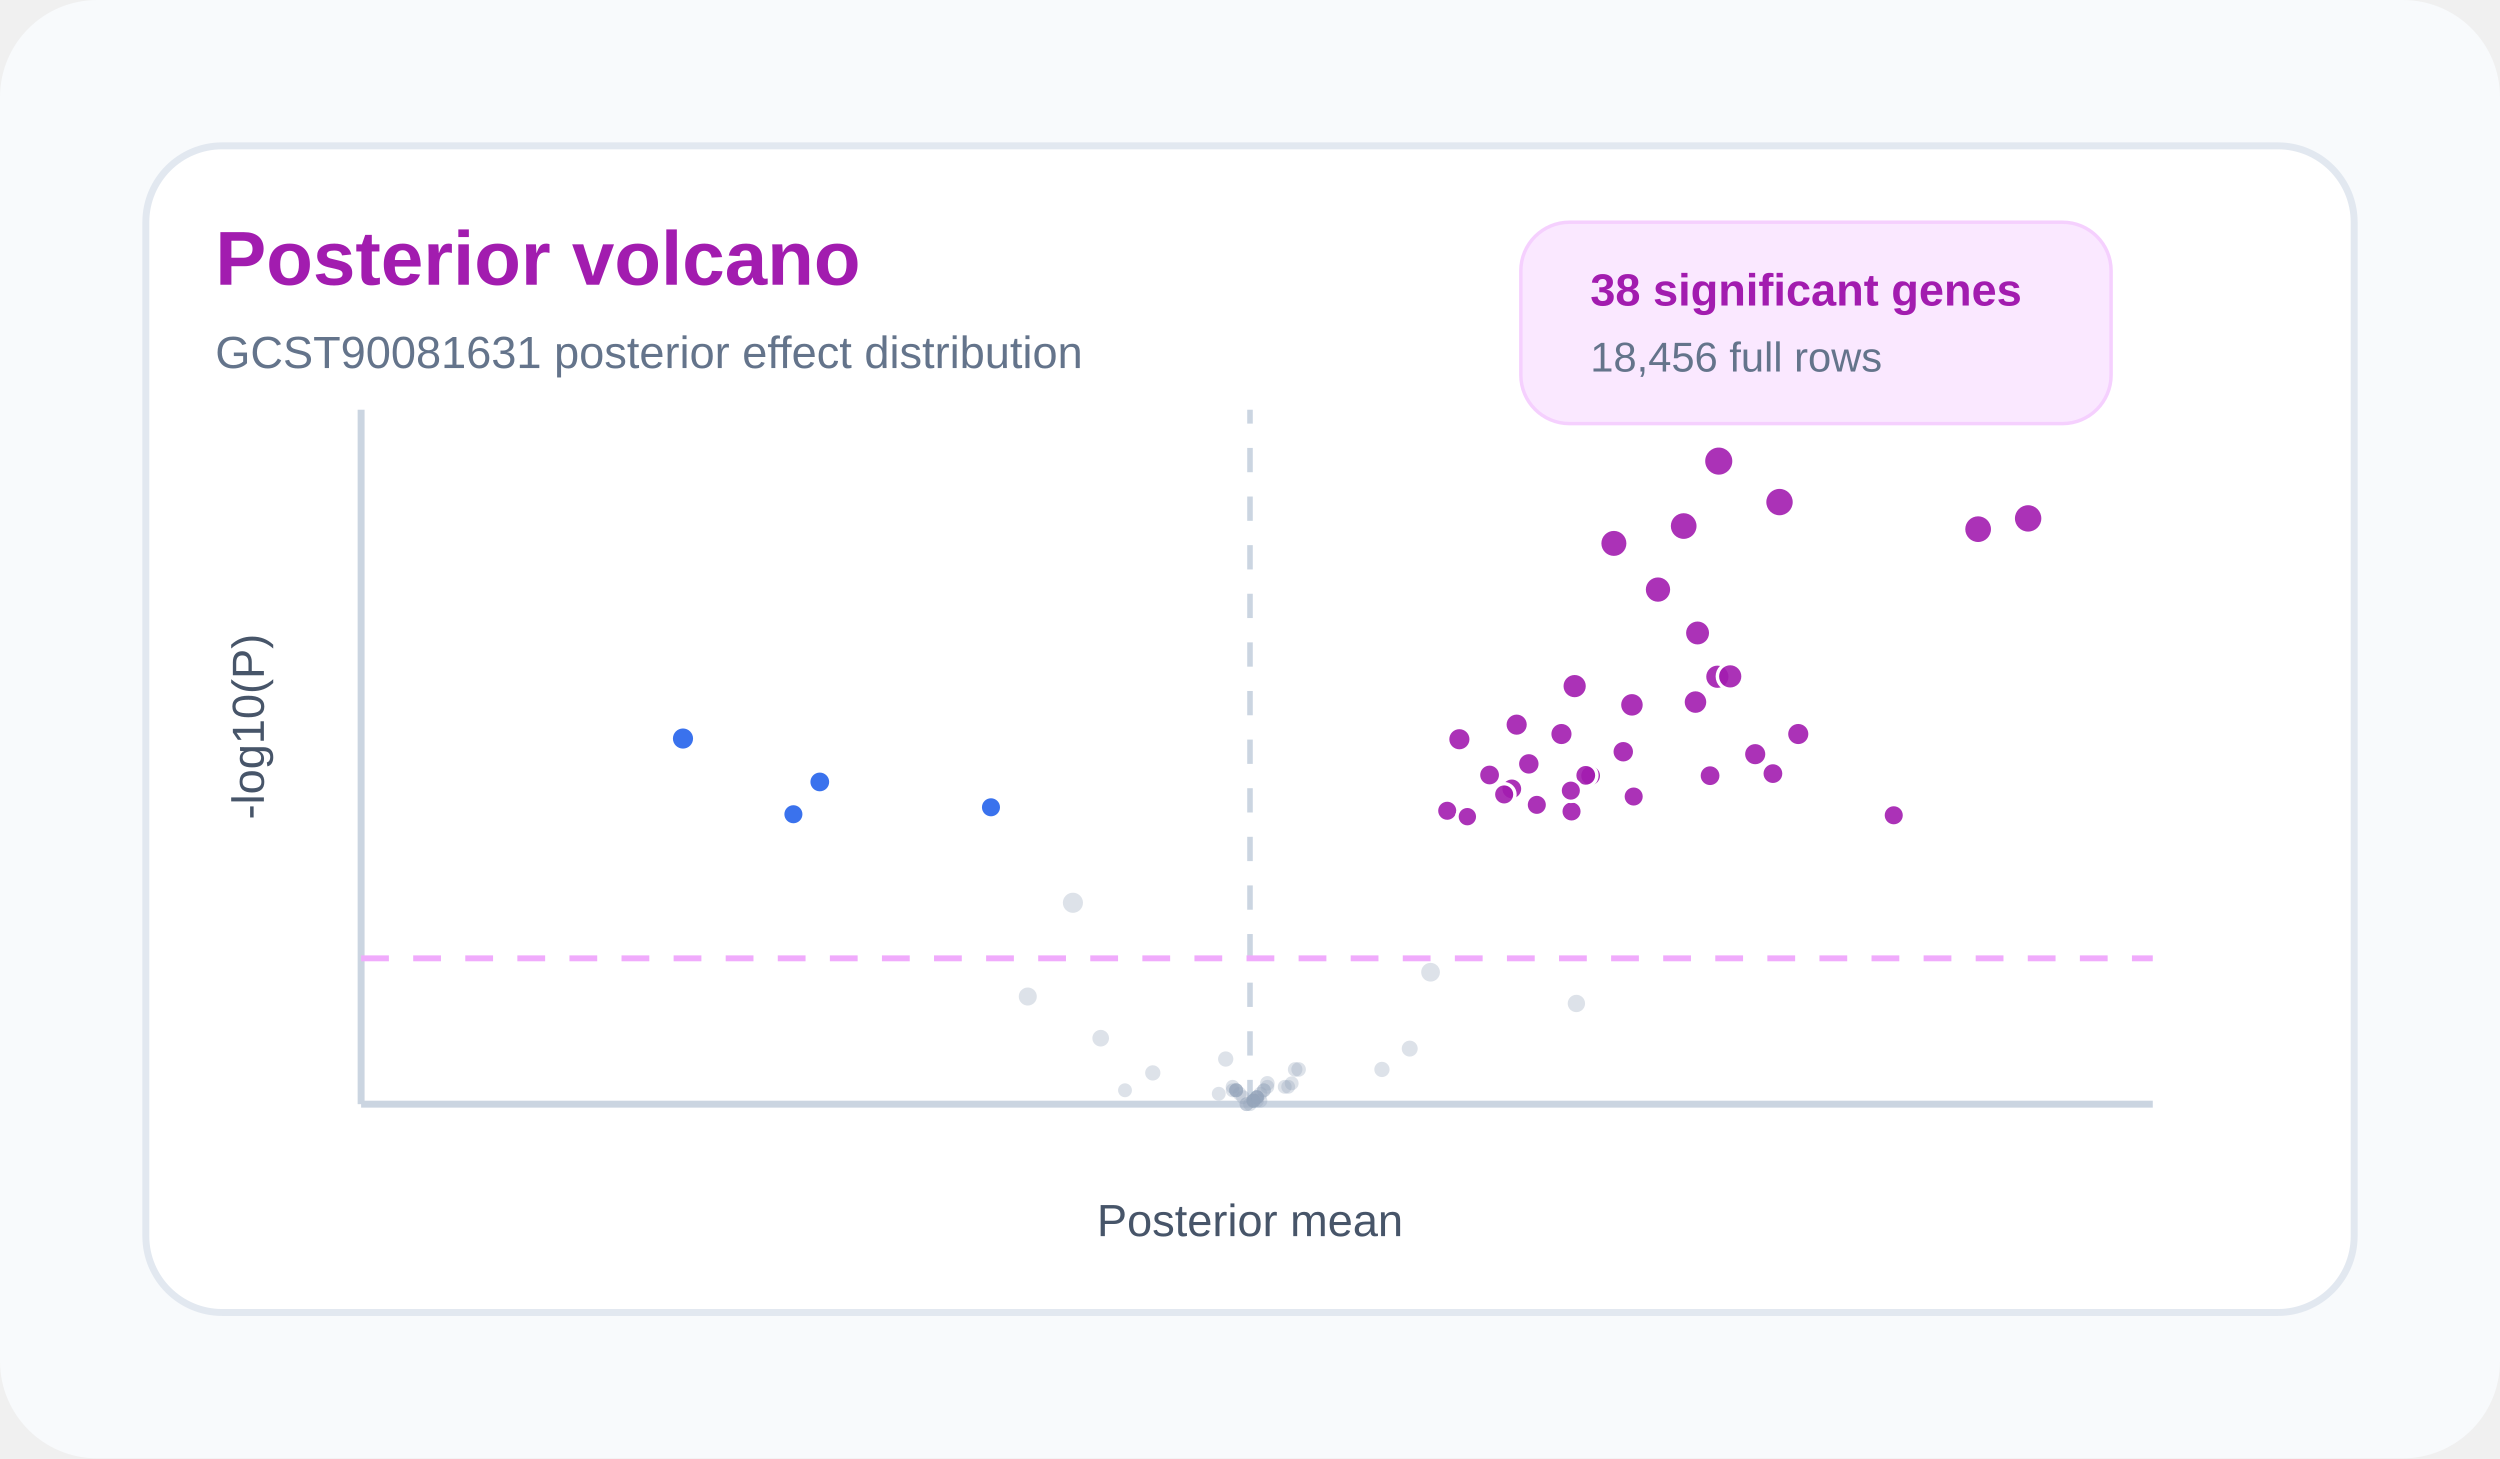
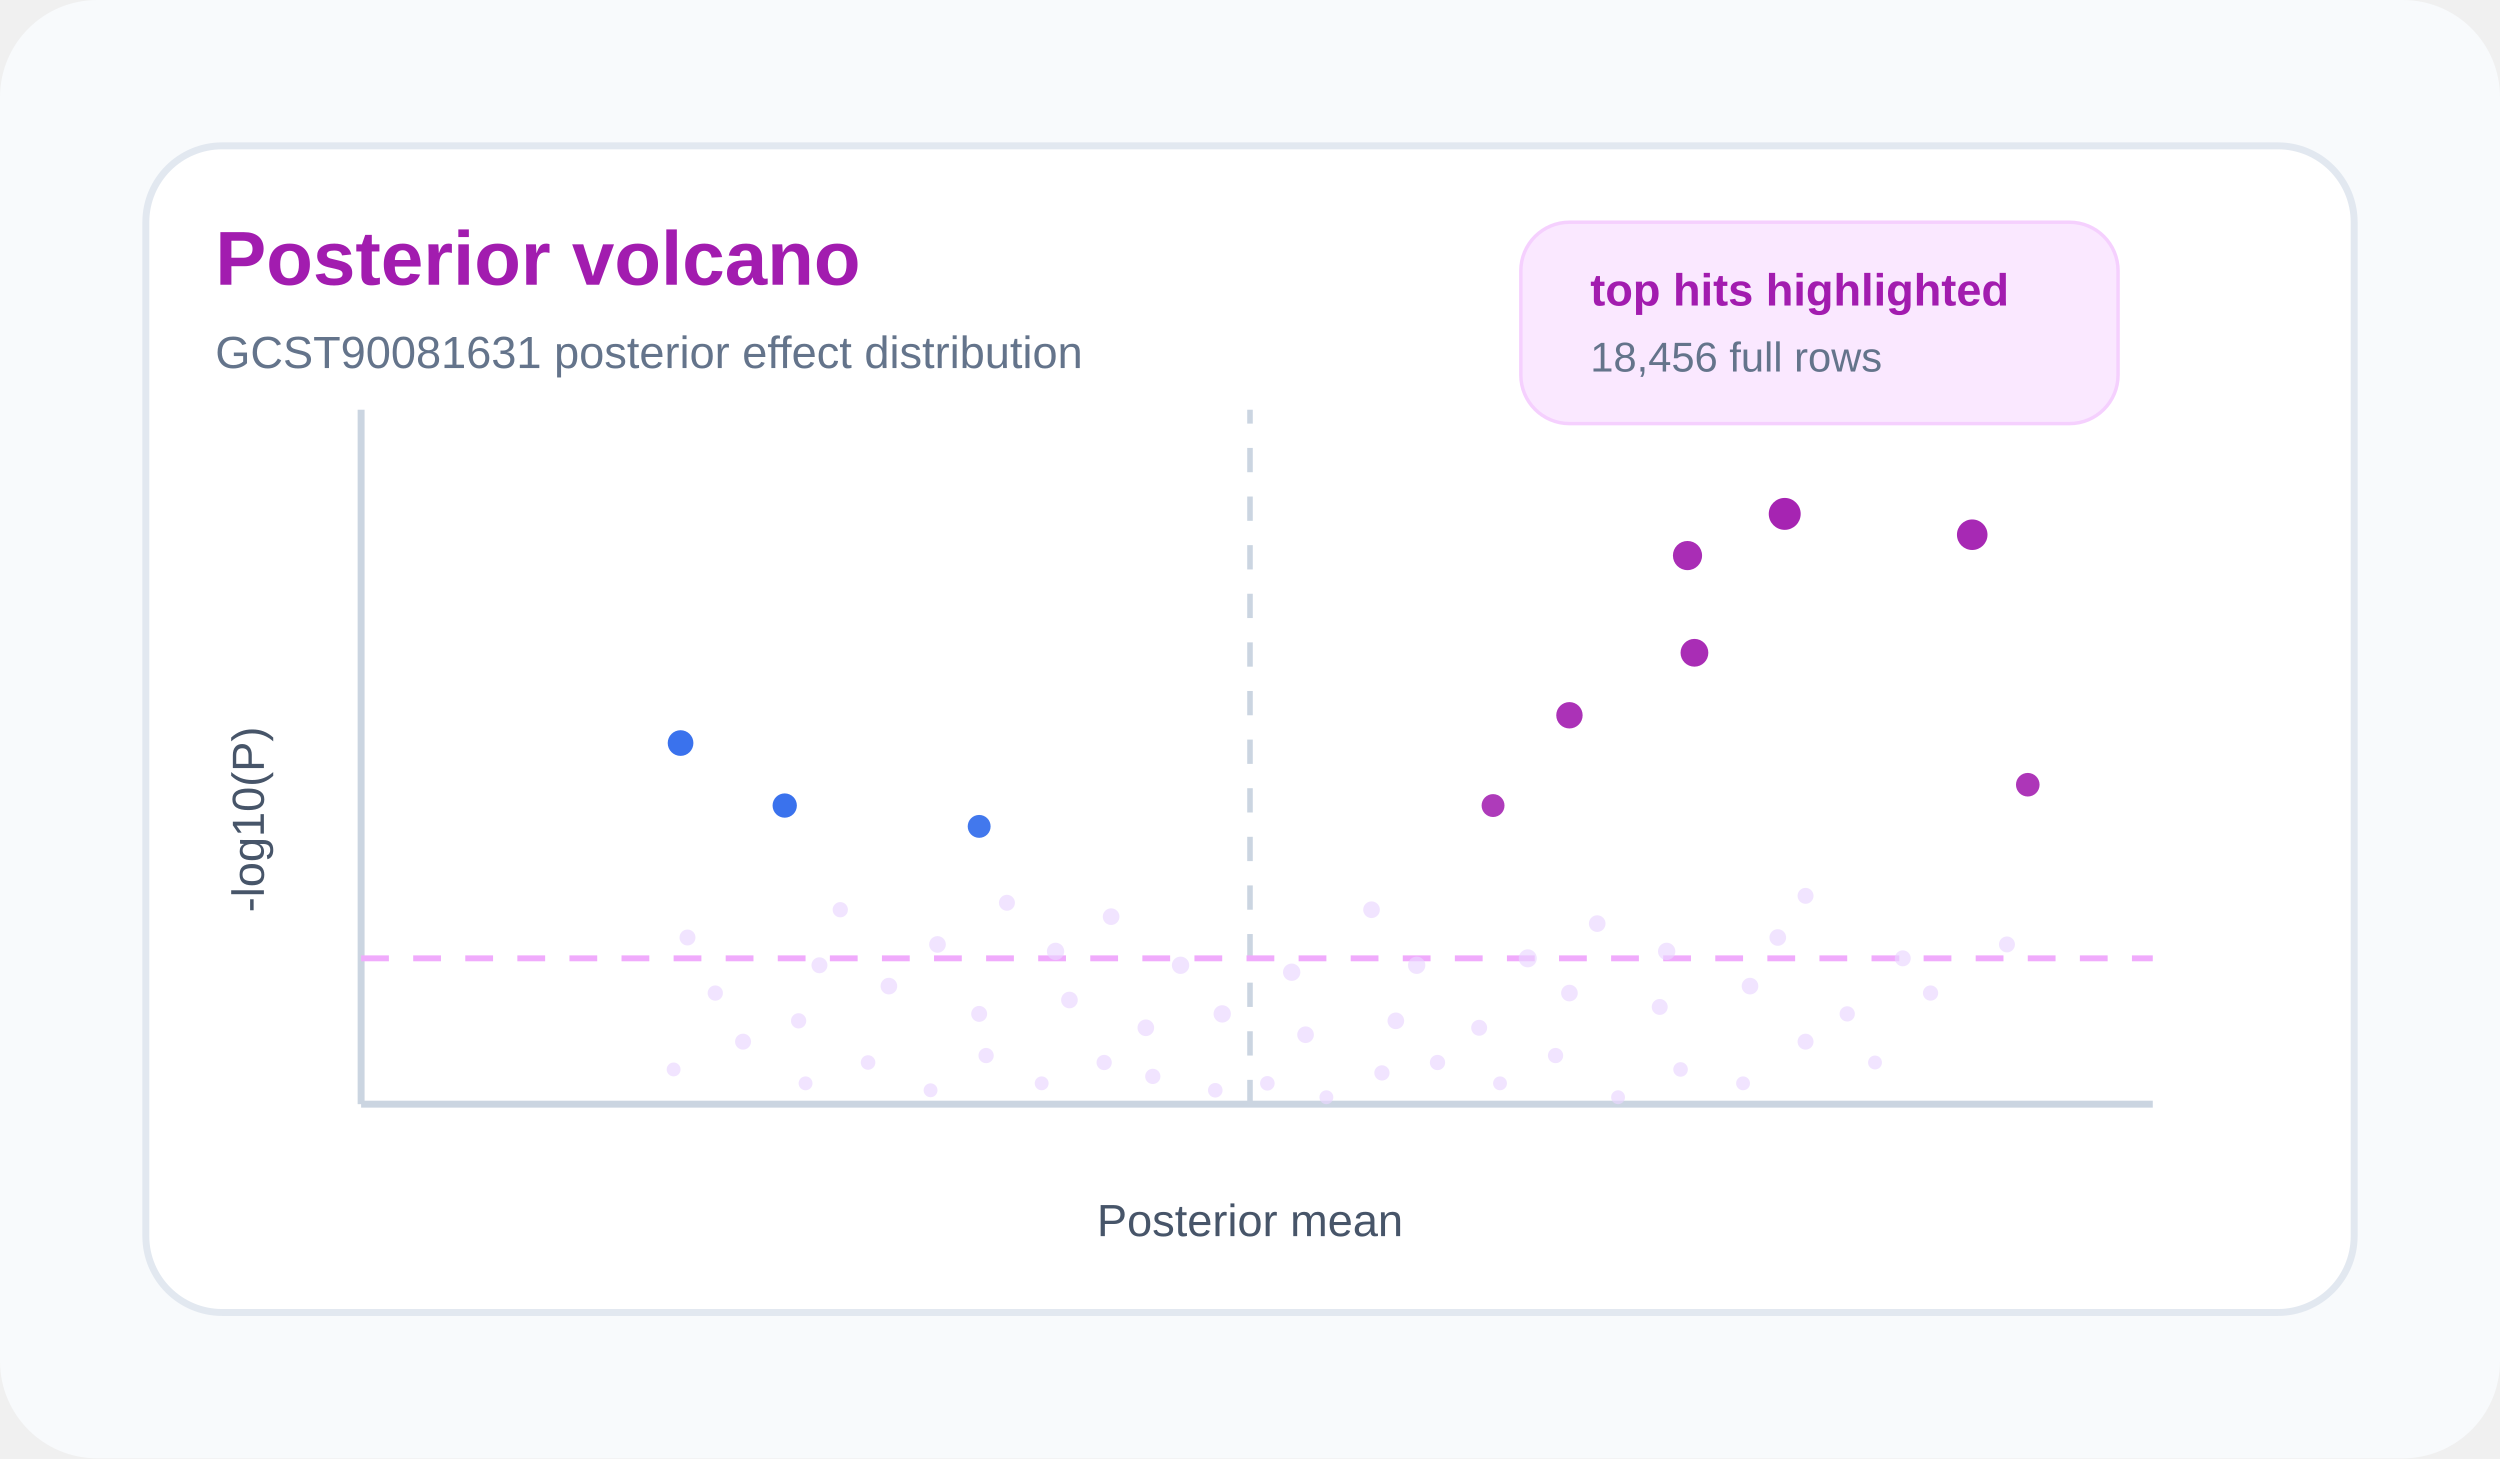
<svg xmlns="http://www.w3.org/2000/svg" width="720" height="420" viewBox="0 0 720 420" fill="none">
  <rect width="720" height="420" rx="28" fill="#F8FAFC" />
  <rect x="42" y="42" width="636" height="336" rx="22" fill="white" stroke="#E2E8F0" stroke-width="2" />
  <text x="62" y="82" fill="#A21CAF" font-family="Arial, Helvetica, sans-serif" font-size="22" font-weight="700">Posterior volcano</text>
  <text x="62" y="106" fill="#64748B" font-family="Arial, Helvetica, sans-serif" font-size="13">GCST90081631 posterior effect distribution</text>
  <line x1="104" y1="318" x2="620" y2="318" stroke="#CBD5E1" stroke-width="2" />
  <line x1="104" y1="318" x2="104" y2="118" stroke="#CBD5E1" stroke-width="2" />
  <line x1="360" y1="318" x2="360" y2="118" stroke="#CBD5E1" stroke-width="1.6" stroke-dasharray="7 7" />
  <line x1="104" y1="276" x2="620" y2="276" stroke="#F0ABFC" stroke-width="1.7" stroke-dasharray="8 7" />
  <text x="360" y="356" text-anchor="middle" fill="#475569" font-family="Arial, Helvetica, sans-serif" font-size="13">Posterior mean</text>
-   <text transform="rotate(-90 76 236)" x="76" y="236" fill="#475569" font-family="Arial, Helvetica, sans-serif" font-size="13">-log10(P)</text>
-   <g fill="#94A3B8" fill-opacity="0.32">
-     <circle cx="362" cy="316" r="2.0" />
-     <circle cx="364" cy="314" r="2.0" />
-     <circle cx="361" cy="317" r="2.0" />
-     <circle cx="362" cy="316" r="2.0" />
-     <circle cx="360" cy="318" r="2.0" />
-     <circle cx="361" cy="317" r="2.0" />
-     <circle cx="362" cy="316" r="2.0" />
-     <circle cx="356" cy="314" r="2.0" />
-     <circle cx="364" cy="314" r="2.0" />
-     <circle cx="361" cy="317" r="2.0" />
-     <circle cx="332" cy="309" r="2.2" />
-     <circle cx="356" cy="314" r="2.0" />
-     <circle cx="362" cy="316" r="2.0" />
-     <circle cx="362" cy="317" r="2.0" />
-     <circle cx="363" cy="315" r="2.0" />
+   <text transform="rotate(-90 76 236)" x="76" y="236" text-anchor="middle" fill="#475569" font-family="Arial, Helvetica, sans-serif" font-size="13">-log10(P)</text>
+   <g fill="#E9D5FF" fill-opacity="0.66">
+     <circle cx="350" cy="314" r="2.1" />
    <circle cx="365" cy="312" r="2.1" />
-     <circle cx="317" cy="299" r="2.4" />
-     <circle cx="357" cy="315" r="2.0" />
-     <circle cx="362" cy="316" r="2.0" />
-     <circle cx="373" cy="308" r="2.1" />
-     <circle cx="365" cy="313" r="2.0" />
-     <circle cx="370" cy="313" r="2.0" />
-     <circle cx="296" cy="287" r="2.6" />
-     <circle cx="359" cy="318" r="2.0" />
-     <circle cx="361" cy="317" r="2.0" />
-     <circle cx="356" cy="314" r="2.0" />
-     <circle cx="412" cy="280" r="2.7" />
-     <circle cx="361" cy="317" r="2.0" />
-     <circle cx="324" cy="314" r="2.0" />
-     <circle cx="309" cy="260" r="2.9" />
-     <circle cx="371" cy="313" r="2.0" />
-     <circle cx="355" cy="313" r="2.0" />
-     <circle cx="353" cy="305" r="2.2" />
-     <circle cx="406" cy="302" r="2.3" />
-     <circle cx="356" cy="314" r="2.0" />
-     <circle cx="398" cy="308" r="2.2" />
-     <circle cx="359" cy="318" r="2.0" />
-     <circle cx="363" cy="317" r="2.0" />
-     <circle cx="355" cy="314" r="2.0" />
-     <circle cx="372" cy="312" r="2.0" />
-     <circle cx="351" cy="315" r="2.0" />
-     <circle cx="454" cy="289" r="2.5" />
-     <circle cx="358" cy="316" r="2.0" />
-     <circle cx="374" cy="308" r="2.1" />
+     <circle cx="382" cy="316" r="2.0" />
+     <circle cx="332" cy="310" r="2.2" />
+     <circle cx="398" cy="309" r="2.2" />
+     <circle cx="318" cy="306" r="2.2" />
+     <circle cx="414" cy="306" r="2.2" />
+     <circle cx="300" cy="312" r="2.0" />
+     <circle cx="432" cy="312" r="2.0" />
+     <circle cx="284" cy="304" r="2.2" />
+     <circle cx="448" cy="304" r="2.2" />
+     <circle cx="268" cy="314" r="2.0" />
+     <circle cx="466" cy="316" r="2.0" />
+     <circle cx="250" cy="306" r="2.1" />
+     <circle cx="484" cy="308" r="2.1" />
+     <circle cx="232" cy="312" r="2.0" />
+     <circle cx="502" cy="312" r="2.0" />
+     <circle cx="214" cy="300" r="2.3" />
+     <circle cx="520" cy="300" r="2.3" />
+     <circle cx="194" cy="308" r="2.0" />
+     <circle cx="540" cy="306" r="2.0" />
+     <circle cx="330" cy="296" r="2.4" />
+     <circle cx="352" cy="292" r="2.5" />
+     <circle cx="376" cy="298" r="2.4" />
+     <circle cx="402" cy="294" r="2.4" />
+     <circle cx="426" cy="296" r="2.3" />
+     <circle cx="308" cy="288" r="2.4" />
+     <circle cx="452" cy="286" r="2.4" />
+     <circle cx="282" cy="292" r="2.3" />
+     <circle cx="478" cy="290" r="2.3" />
+     <circle cx="256" cy="284" r="2.4" />
+     <circle cx="504" cy="284" r="2.4" />
+     <circle cx="230" cy="294" r="2.2" />
+     <circle cx="532" cy="292" r="2.2" />
+     <circle cx="206" cy="286" r="2.2" />
+     <circle cx="556" cy="286" r="2.2" />
+     <circle cx="340" cy="278" r="2.5" />
+     <circle cx="372" cy="280" r="2.5" />
+     <circle cx="408" cy="278" r="2.5" />
+     <circle cx="440" cy="276" r="2.6" />
+     <circle cx="304" cy="274" r="2.5" />
+     <circle cx="480" cy="274" r="2.5" />
+     <circle cx="270" cy="272" r="2.4" />
+     <circle cx="512" cy="270" r="2.4" />
+     <circle cx="236" cy="278" r="2.3" />
+     <circle cx="548" cy="276" r="2.3" />
+     <circle cx="198" cy="270" r="2.3" />
+     <circle cx="578" cy="272" r="2.3" />
+     <circle cx="320" cy="264" r="2.4" />
+     <circle cx="395" cy="262" r="2.4" />
+     <circle cx="460" cy="266" r="2.4" />
+     <circle cx="290" cy="260" r="2.3" />
+     <circle cx="520" cy="258" r="2.3" />
+     <circle cx="242" cy="262" r="2.2" />
  </g>
-   <g stroke="#FFFFFF" stroke-width="1">
-     <circle cx="488.9" cy="182.3" r="3.8" fill="#A21CAF" fill-opacity="0.9" />
-     <circle cx="495.0" cy="132.8" r="4.4" fill="#A21CAF" fill-opacity="0.9" />
-     <circle cx="494.6" cy="194.9" r="3.7" fill="#A21CAF" fill-opacity="0.9" />
-     <circle cx="477.5" cy="169.8" r="4.0" fill="#A21CAF" fill-opacity="0.9" />
-     <circle cx="436.8" cy="208.7" r="3.4" fill="#A21CAF" fill-opacity="0.9" />
-     <circle cx="484.9" cy="151.5" r="4.2" fill="#A21CAF" fill-opacity="0.9" />
-     <circle cx="453.5" cy="197.6" r="3.7" fill="#A21CAF" fill-opacity="0.9" />
-     <circle cx="416.8" cy="233.5" r="3.1" fill="#A21CAF" fill-opacity="0.9" />
-     <circle cx="452.6" cy="233.7" r="3.1" fill="#A21CAF" fill-opacity="0.9" />
-     <circle cx="440.3" cy="220.0" r="3.3" fill="#A21CAF" fill-opacity="0.9" />
-     <circle cx="505.5" cy="217.2" r="3.4" fill="#A21CAF" fill-opacity="0.9" />
-     <circle cx="228.5" cy="234.5" r="3.1" fill="#2563EB" fill-opacity="0.9" />
-     <circle cx="545.4" cy="234.8" r="3.1" fill="#A21CAF" fill-opacity="0.9" />
-     <circle cx="569.7" cy="152.4" r="4.2" fill="#A21CAF" fill-opacity="0.9" />
-     <circle cx="285.4" cy="232.5" r="3.1" fill="#2563EB" fill-opacity="0.9" />
-     <circle cx="442.6" cy="231.8" r="3.1" fill="#A21CAF" fill-opacity="0.9" />
-     <circle cx="517.9" cy="211.4" r="3.4" fill="#A21CAF" fill-opacity="0.9" />
-     <circle cx="464.8" cy="156.5" r="4.1" fill="#A21CAF" fill-opacity="0.9" />
-     <circle cx="422.6" cy="235.2" r="3.0" fill="#A21CAF" fill-opacity="0.9" />
-     <circle cx="458.1" cy="223.4" r="3.2" fill="#A21CAF" fill-opacity="0.9" />
-     <circle cx="470.0" cy="203.0" r="3.6" fill="#A21CAF" fill-opacity="0.9" />
-     <circle cx="420.3" cy="212.9" r="3.4" fill="#A21CAF" fill-opacity="0.9" />
-     <circle cx="584.1" cy="149.3" r="4.3" fill="#A21CAF" fill-opacity="0.9" />
-     <circle cx="236.1" cy="225.2" r="3.2" fill="#2563EB" fill-opacity="0.9" />
-     <circle cx="196.7" cy="212.7" r="3.4" fill="#2563EB" fill-opacity="0.9" />
-     <circle cx="435.4" cy="227.2" r="3.2" fill="#A21CAF" fill-opacity="0.9" />
-     <circle cx="449.7" cy="211.4" r="3.4" fill="#A21CAF" fill-opacity="0.9" />
-     <circle cx="429.0" cy="223.2" r="3.2" fill="#A21CAF" fill-opacity="0.9" />
-     <circle cx="510.6" cy="222.8" r="3.2" fill="#A21CAF" fill-opacity="0.9" />
-     <circle cx="492.5" cy="223.4" r="3.2" fill="#A21CAF" fill-opacity="0.9" />
-     <circle cx="456.7" cy="223.3" r="3.2" fill="#A21CAF" fill-opacity="0.9" />
-     <circle cx="498.3" cy="194.8" r="3.7" fill="#A21CAF" fill-opacity="0.9" />
-     <circle cx="452.4" cy="227.7" r="3.1" fill="#A21CAF" fill-opacity="0.9" />
-     <circle cx="512.5" cy="144.6" r="4.3" fill="#A21CAF" fill-opacity="0.9" />
-     <circle cx="433.2" cy="228.8" r="3.1" fill="#A21CAF" fill-opacity="0.9" />
-     <circle cx="470.5" cy="229.4" r="3.1" fill="#A21CAF" fill-opacity="0.9" />
-     <circle cx="488.3" cy="202.2" r="3.6" fill="#A21CAF" fill-opacity="0.9" />
-     <circle cx="467.5" cy="216.5" r="3.3" fill="#A21CAF" fill-opacity="0.9" />
+   <g>
+     <circle cx="488" cy="188" r="4.0" fill="#A21CAF" fill-opacity="0.92" />
+     <circle cx="514" cy="148" r="4.6" fill="#A21CAF" fill-opacity="0.96" />
+     <circle cx="568" cy="154" r="4.4" fill="#A21CAF" fill-opacity="0.94" />
+     <circle cx="452" cy="206" r="3.8" fill="#A21CAF" fill-opacity="0.9" />
+     <circle cx="486" cy="160" r="4.2" fill="#A21CAF" fill-opacity="0.92" />
+     <circle cx="430" cy="232" r="3.3" fill="#A21CAF" fill-opacity="0.86" />
+     <circle cx="226" cy="232" r="3.5" fill="#2563EB" fill-opacity="0.9" />
+     <circle cx="196" cy="214" r="3.7" fill="#2563EB" fill-opacity="0.9" />
+     <circle cx="282" cy="238" r="3.3" fill="#2563EB" fill-opacity="0.86" />
+     <circle cx="584" cy="226" r="3.4" fill="#A21CAF" fill-opacity="0.88" />
  </g>
-   <rect x="438" y="64" width="170" height="58" rx="14" fill="#FAE8FF" stroke="#F5D0FE" />
-   <text x="458" y="88" fill="#A21CAF" font-family="Arial, Helvetica, sans-serif" font-size="13" font-weight="700">38 significant genes</text>
+   <rect x="438" y="64" width="172" height="58" rx="14" fill="#FAE8FF" stroke="#F5D0FE" />
+   <text x="458" y="88" fill="#A21CAF" font-family="Arial, Helvetica, sans-serif" font-size="13" font-weight="700">top hits highlighted</text>
  <text x="458" y="107" fill="#64748B" font-family="Arial, Helvetica, sans-serif" font-size="12">18,456 full rows</text>
</svg>
